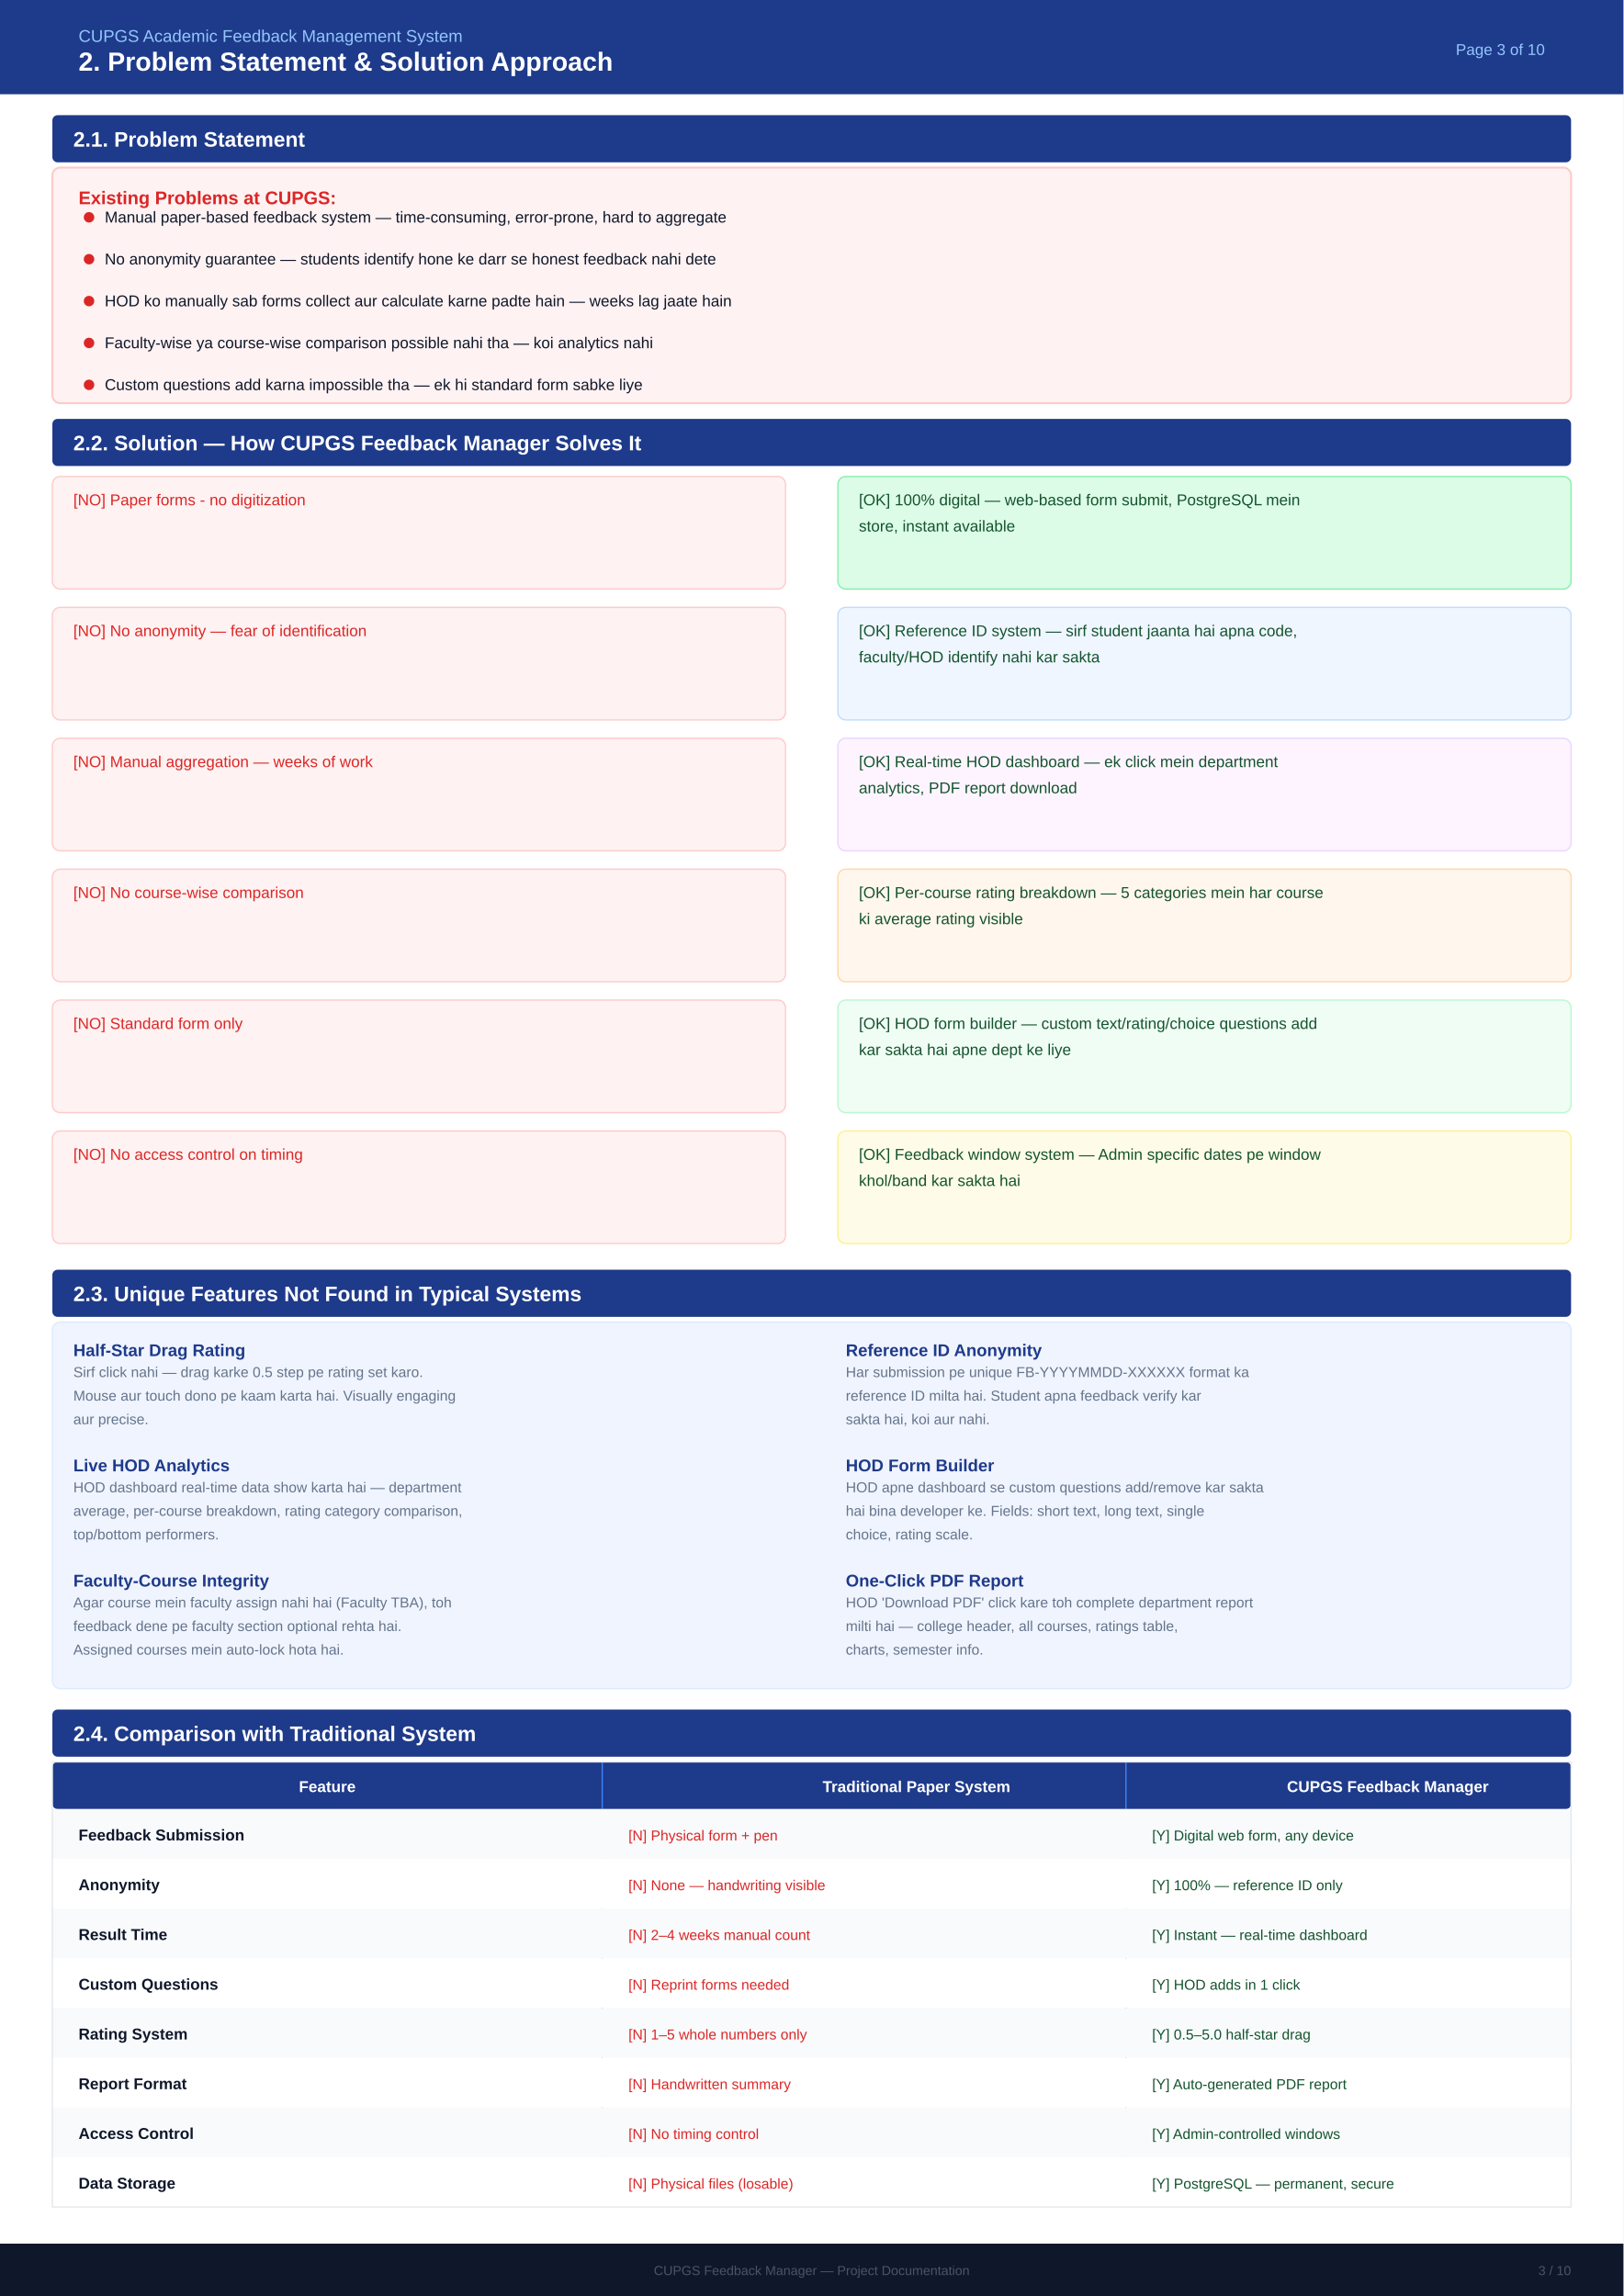
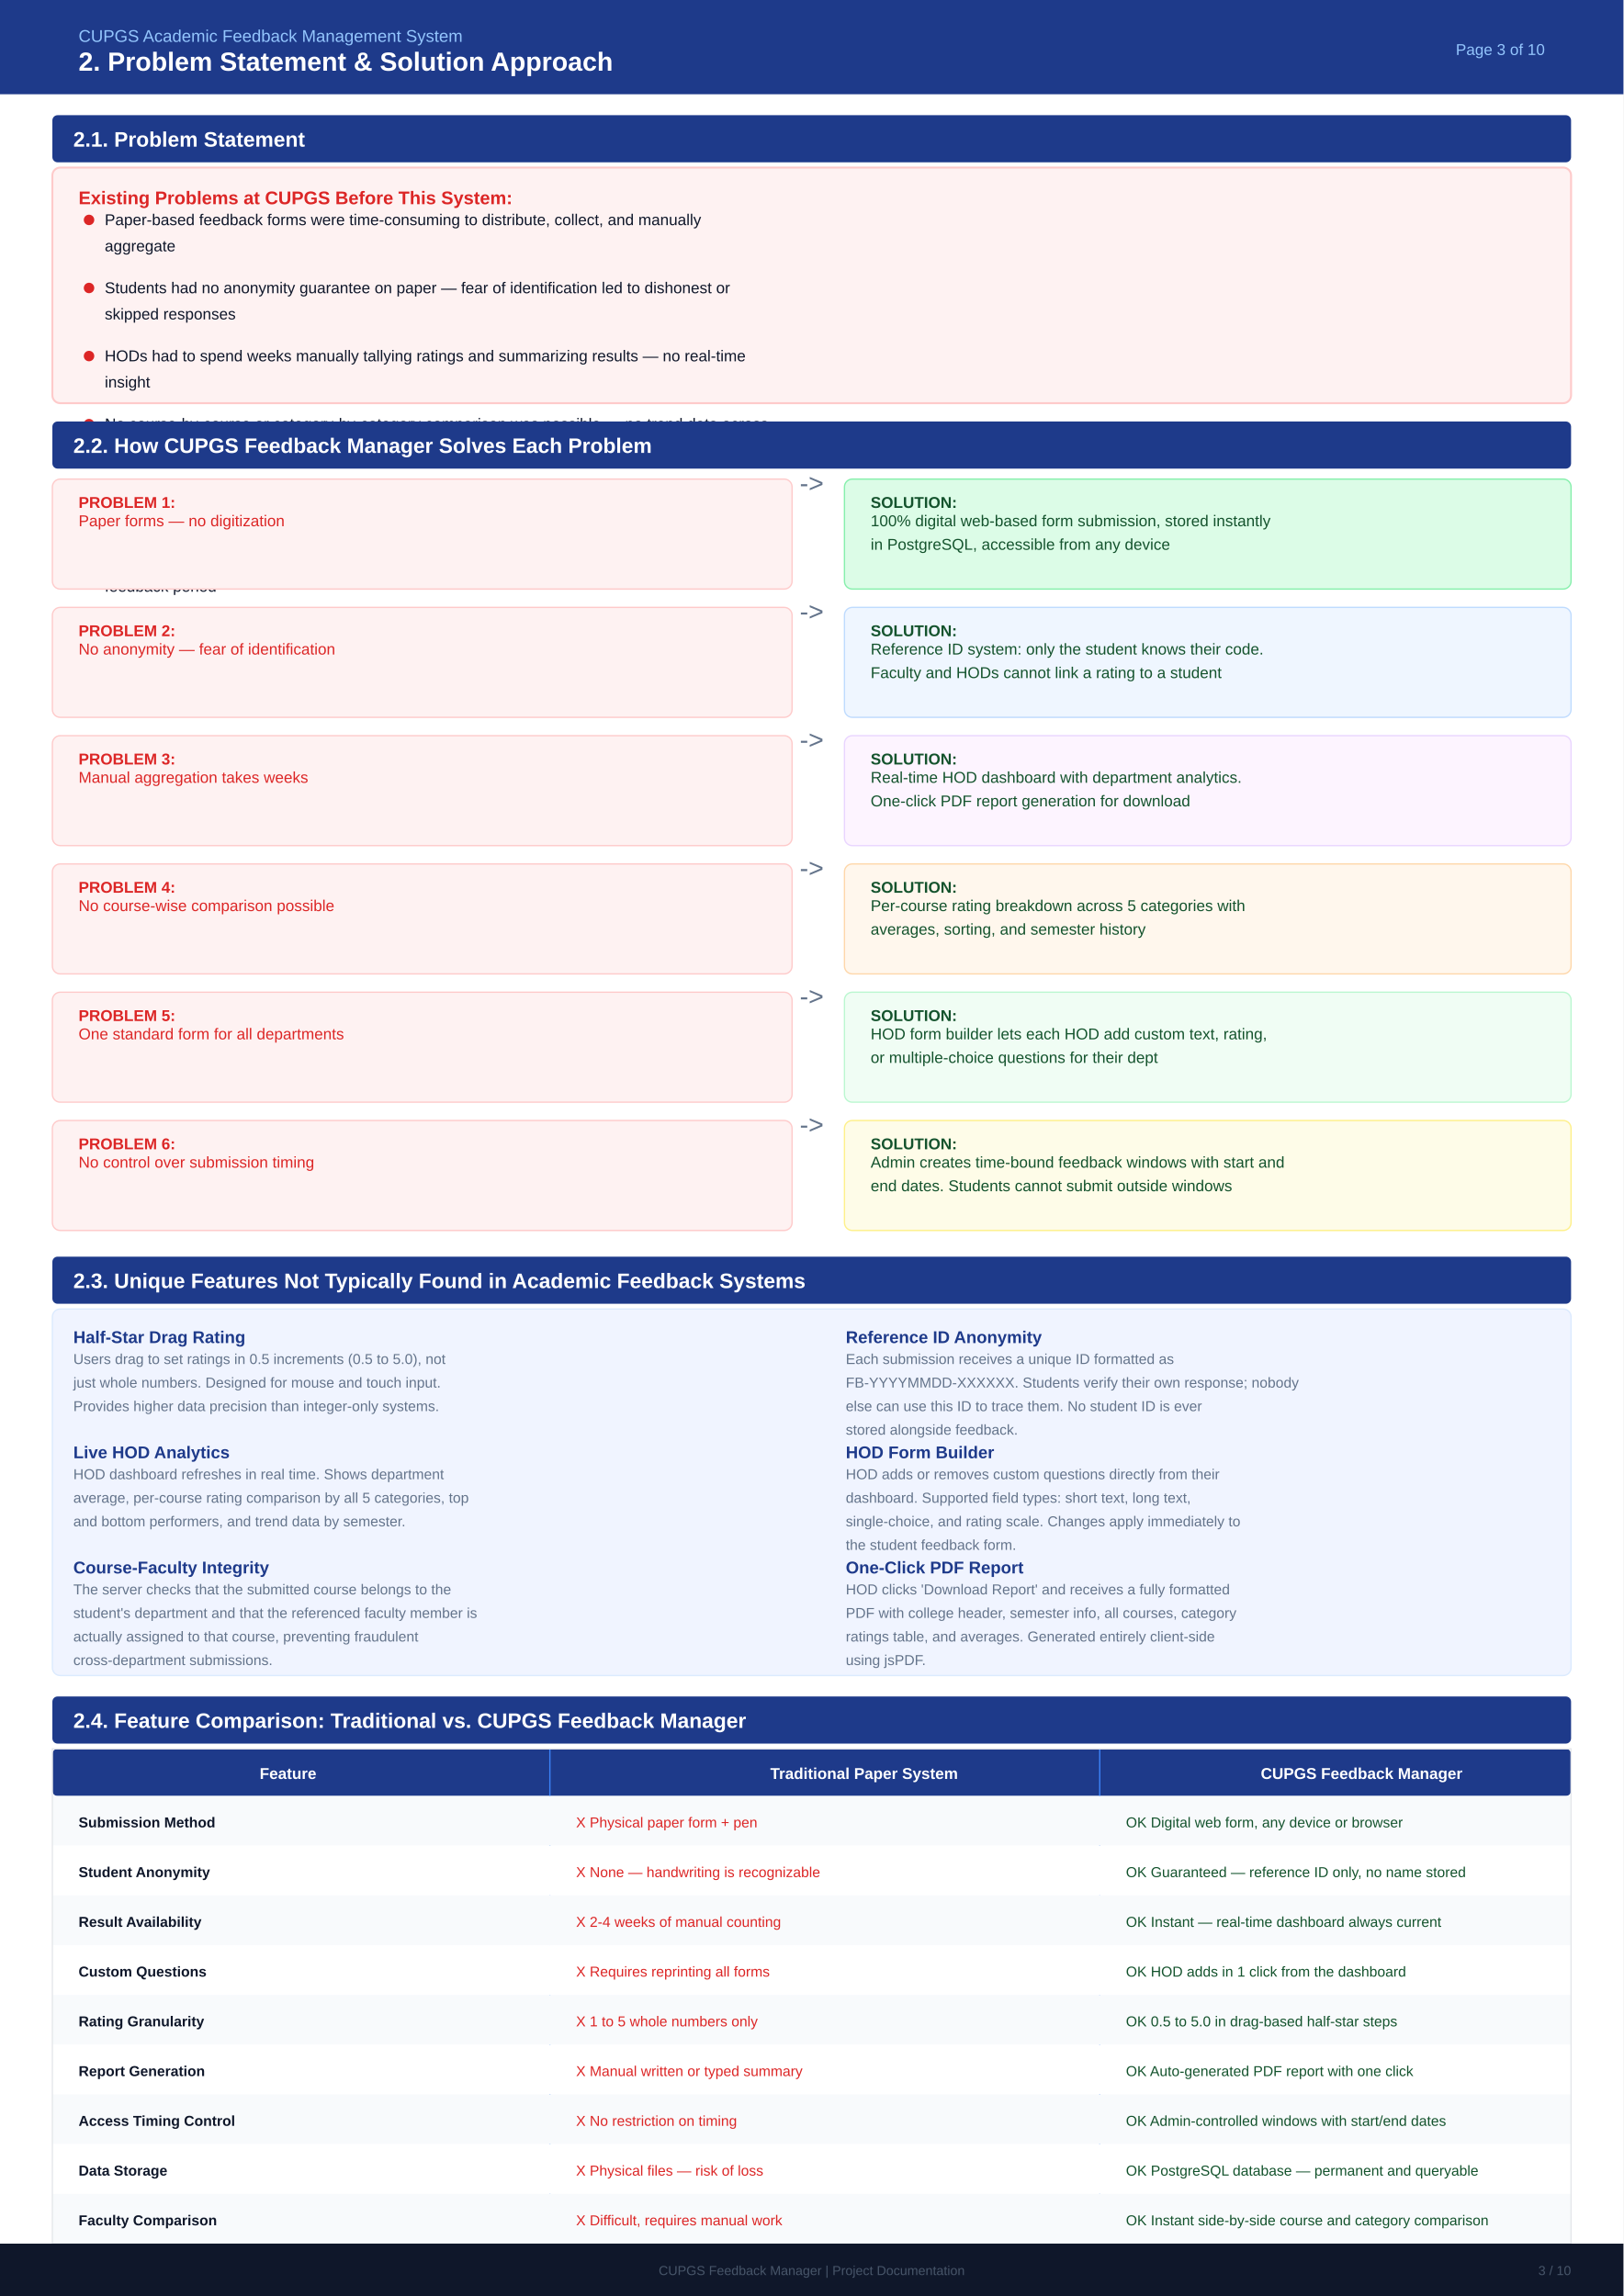
<svg xmlns="http://www.w3.org/2000/svg" width="1240" height="1754" viewBox="0 0 1240 1754" font-family="Arial,Helvetica,sans-serif">
  <rect width="1240" height="1754" fill="white" />
  <rect x="0" y="0" width="1240" height="72" fill="#1e3a8a" />
  <text x="60" y="32" font-size="13" fill="#93c5fd">CUPGS Academic Feedback Management System</text>
  <text x="60" y="54" font-size="20" font-weight="800" fill="white">2. Problem Statement &amp; Solution Approach</text>
  <text x="1180" y="42" text-anchor="end" font-size="12" fill="#93c5fd">Page 3 of 10</text>
  <rect x="40" y="88" width="1160" height="36" rx="4" fill="#1e3a8a" />
  <text x="56" y="112" font-size="16" font-weight="800" fill="white">2.1. Problem Statement</text>
  <rect x="40" y="128" width="1160" height="180" rx="6" fill="#fef2f2" stroke="#fecaca" stroke-width="1.5" />
-   <text x="60" y="156" font-size="14" font-weight="800" fill="#dc2626">Existing Problems at CUPGS:</text>
-   <circle cx="68" cy="166" r="4" fill="#dc2626" />
-   <text x="80" y="170" font-size="12" fill="#0f172a">Manual paper-based feedback system — time-consuming, error-prone, hard to aggregate</text>
-   <circle cx="68" cy="198" r="4" fill="#dc2626" />
-   <text x="80" y="202" font-size="12" fill="#0f172a">No anonymity guarantee — students identify hone ke darr se honest feedback nahi dete</text>
-   <circle cx="68" cy="230" r="4" fill="#dc2626" />
-   <text x="80" y="234" font-size="12" fill="#0f172a">HOD ko manually sab forms collect aur calculate karne padte hain — weeks lag jaate hain</text>
-   <circle cx="68" cy="262" r="4" fill="#dc2626" />
-   <text x="80" y="266" font-size="12" fill="#0f172a">Faculty-wise ya course-wise comparison possible nahi tha — koi analytics nahi</text>
-   <circle cx="68" cy="294" r="4" fill="#dc2626" />
-   <text x="80" y="298" font-size="12" fill="#0f172a">Custom questions add karna impossible tha — ek hi standard form sabke liye</text>
-   <circle cx="68" cy="326" r="4" fill="#dc2626" />
-   <text x="80" y="330" font-size="12" fill="#0f172a">Feedback window control nahi tha — koi bhi kabhi bhi feedback de sakta tha</text>
-   <rect x="40" y="320" width="1160" height="36" rx="4" fill="#1e3a8a" />
-   <text x="56" y="344" font-size="16" font-weight="800" fill="white">2.2. Solution — How CUPGS Feedback Manager Solves It</text>
-   <rect x="40" y="364" width="560" height="86" rx="6" fill="#fef2f2" stroke="#fecaca" stroke-width="1" />
-   <text x="56" y="386" font-size="12" fill="#dc2626">[NO] Paper forms - no digitization</text>
-   <rect x="640" y="364" width="560" height="86" rx="6" fill="#dcfce7" stroke="#86efac" stroke-width="1" />
-   <text x="656" y="386" font-size="12" fill="#14532d">[OK] 100% digital — web-based form submit, PostgreSQL mein</text>
-   <text x="656" y="406" font-size="12" fill="#14532d">store, instant available</text>
-   <text x="620" y="410" text-anchor="middle" font-size="20" />
-   <rect x="40" y="464" width="560" height="86" rx="6" fill="#fef2f2" stroke="#fecaca" stroke-width="1" />
-   <text x="56" y="486" font-size="12" fill="#dc2626">[NO] No anonymity — fear of identification</text>
-   <rect x="640" y="464" width="560" height="86" rx="6" fill="#eff6ff" stroke="#bfdbfe" stroke-width="1" />
-   <text x="656" y="486" font-size="12" fill="#14532d">[OK] Reference ID system — sirf student jaanta hai apna code,</text>
-   <text x="656" y="506" font-size="12" fill="#14532d">faculty/HOD identify nahi kar sakta</text>
-   <text x="620" y="510" text-anchor="middle" font-size="20" />
-   <rect x="40" y="564" width="560" height="86" rx="6" fill="#fef2f2" stroke="#fecaca" stroke-width="1" />
-   <text x="56" y="586" font-size="12" fill="#dc2626">[NO] Manual aggregation — weeks of work</text>
-   <rect x="640" y="564" width="560" height="86" rx="6" fill="#fdf4ff" stroke="#e9d5ff" stroke-width="1" />
-   <text x="656" y="586" font-size="12" fill="#14532d">[OK] Real-time HOD dashboard — ek click mein department</text>
-   <text x="656" y="606" font-size="12" fill="#14532d">analytics, PDF report download</text>
-   <text x="620" y="610" text-anchor="middle" font-size="20" />
-   <rect x="40" y="664" width="560" height="86" rx="6" fill="#fef2f2" stroke="#fecaca" stroke-width="1" />
-   <text x="56" y="686" font-size="12" fill="#dc2626">[NO] No course-wise comparison</text>
-   <rect x="640" y="664" width="560" height="86" rx="6" fill="#fff7ed" stroke="#fed7aa" stroke-width="1" />
-   <text x="656" y="686" font-size="12" fill="#14532d">[OK] Per-course rating breakdown — 5 categories mein har course</text>
-   <text x="656" y="706" font-size="12" fill="#14532d">ki average rating visible</text>
-   <text x="620" y="710" text-anchor="middle" font-size="20" />
-   <rect x="40" y="764" width="560" height="86" rx="6" fill="#fef2f2" stroke="#fecaca" stroke-width="1" />
-   <text x="56" y="786" font-size="12" fill="#dc2626">[NO] Standard form only</text>
-   <rect x="640" y="764" width="560" height="86" rx="6" fill="#f0fdf4" stroke="#bbf7d0" stroke-width="1" />
-   <text x="656" y="786" font-size="12" fill="#14532d">[OK] HOD form builder — custom text/rating/choice questions add</text>
-   <text x="656" y="806" font-size="12" fill="#14532d">kar sakta hai apne dept ke liye</text>
-   <text x="620" y="810" text-anchor="middle" font-size="20" />
-   <rect x="40" y="864" width="560" height="86" rx="6" fill="#fef2f2" stroke="#fecaca" stroke-width="1" />
-   <text x="56" y="886" font-size="12" fill="#dc2626">[NO] No access control on timing</text>
-   <rect x="640" y="864" width="560" height="86" rx="6" fill="#fefce8" stroke="#fef08a" stroke-width="1" />
-   <text x="656" y="886" font-size="12" fill="#14532d">[OK] Feedback window system — Admin specific dates pe window</text>
-   <text x="656" y="906" font-size="12" fill="#14532d">khol/band kar sakta hai</text>
-   <text x="620" y="910" text-anchor="middle" font-size="20" />
-   <rect x="40" y="970" width="1160" height="36" rx="4" fill="#1e3a8a" />
-   <text x="56" y="994" font-size="16" font-weight="800" fill="white">2.3. Unique Features Not Found in Typical Systems</text>
-   <rect x="40" y="1010" width="1160" height="280" rx="6" fill="#f0f4ff" stroke="#dbeafe" stroke-width="1" />
-   <text x="56" y="1036" font-size="13" font-weight="700" fill="#1e3a8a"> Half-Star Drag Rating</text>
-   <text x="56" y="1052" font-size="11" fill="#64748b">Sirf click nahi — drag karke 0.5 step pe rating set karo.</text>
-   <text x="56" y="1070" font-size="11" fill="#64748b">Mouse aur touch dono pe kaam karta hai. Visually engaging</text>
-   <text x="56" y="1088" font-size="11" fill="#64748b">aur precise.</text>
-   <text x="646" y="1036" font-size="13" font-weight="700" fill="#1e3a8a"> Reference ID Anonymity</text>
-   <text x="646" y="1052" font-size="11" fill="#64748b">Har submission pe unique FB-YYYYMMDD-XXXXXX format ka</text>
-   <text x="646" y="1070" font-size="11" fill="#64748b">reference ID milta hai. Student apna feedback verify kar</text>
-   <text x="646" y="1088" font-size="11" fill="#64748b">sakta hai, koi aur nahi.</text>
-   <text x="56" y="1124" font-size="13" font-weight="700" fill="#1e3a8a"> Live HOD Analytics</text>
-   <text x="56" y="1140" font-size="11" fill="#64748b">HOD dashboard real-time data show karta hai — department</text>
-   <text x="56" y="1158" font-size="11" fill="#64748b">average, per-course breakdown, rating category comparison,</text>
-   <text x="56" y="1176" font-size="11" fill="#64748b">top/bottom performers.</text>
-   <text x="646" y="1124" font-size="13" font-weight="700" fill="#1e3a8a"> HOD Form Builder</text>
-   <text x="646" y="1140" font-size="11" fill="#64748b">HOD apne dashboard se custom questions add/remove kar sakta</text>
-   <text x="646" y="1158" font-size="11" fill="#64748b">hai bina developer ke. Fields: short text, long text, single</text>
-   <text x="646" y="1176" font-size="11" fill="#64748b">choice, rating scale.</text>
-   <text x="56" y="1212" font-size="13" font-weight="700" fill="#1e3a8a"> Faculty-Course Integrity</text>
-   <text x="56" y="1228" font-size="11" fill="#64748b">Agar course mein faculty assign nahi hai (Faculty TBA), toh</text>
-   <text x="56" y="1246" font-size="11" fill="#64748b">feedback dene pe faculty section optional rehta hai.</text>
-   <text x="56" y="1264" font-size="11" fill="#64748b">Assigned courses mein auto-lock hota hai.</text>
-   <text x="646" y="1212" font-size="13" font-weight="700" fill="#1e3a8a"> One-Click PDF Report</text>
-   <text x="646" y="1228" font-size="11" fill="#64748b">HOD 'Download PDF' click kare toh complete department report</text>
-   <text x="646" y="1246" font-size="11" fill="#64748b">milti hai — college header, all courses, ratings table,</text>
-   <text x="646" y="1264" font-size="11" fill="#64748b">charts, semester info.</text>
-   <rect x="40" y="1306" width="1160" height="36" rx="4" fill="#1e3a8a" />
-   <text x="56" y="1330" font-size="16" font-weight="800" fill="white">2.4. Comparison with Traditional System</text>
-   <rect x="40" y="1346" width="1160" height="36" rx="4" fill="#1e3a8a" />
-   <text x="250" y="1369" text-anchor="middle" font-size="12" font-weight="700" fill="white">Feature</text>
-   <text x="700" y="1369" text-anchor="middle" font-size="12" font-weight="700" fill="white">Traditional Paper System</text>
-   <text x="1060" y="1369" text-anchor="middle" font-size="12" font-weight="700" fill="white">CUPGS Feedback Manager</text>
-   <line x1="460" y1="1346" x2="460" y2="1686" stroke="#3b82f6" stroke-width="1" />
-   <line x1="860" y1="1346" x2="860" y2="1686" stroke="#3b82f6" stroke-width="1" />
-   <rect x="40" y="1382" width="1160" height="38" fill="#f8fafc" />
-   <text x="60" y="1406" font-size="12" font-weight="600" fill="#0f172a">Feedback Submission</text>
-   <text x="480" y="1406" font-size="11" fill="#dc2626">[N] Physical form + pen</text>
-   <text x="880" y="1406" font-size="11" fill="#14532d">[Y] Digital web form, any device</text>
-   <rect x="40" y="1420" width="1160" height="38" fill="white" />
-   <text x="60" y="1444" font-size="12" font-weight="600" fill="#0f172a">Anonymity</text>
-   <text x="480" y="1444" font-size="11" fill="#dc2626">[N] None — handwriting visible</text>
-   <text x="880" y="1444" font-size="11" fill="#14532d">[Y] 100% — reference ID only</text>
-   <rect x="40" y="1458" width="1160" height="38" fill="#f8fafc" />
-   <text x="60" y="1482" font-size="12" font-weight="600" fill="#0f172a">Result Time</text>
-   <text x="480" y="1482" font-size="11" fill="#dc2626">[N] 2–4 weeks manual count</text>
-   <text x="880" y="1482" font-size="11" fill="#14532d">[Y] Instant — real-time dashboard</text>
-   <rect x="40" y="1496" width="1160" height="38" fill="white" />
-   <text x="60" y="1520" font-size="12" font-weight="600" fill="#0f172a">Custom Questions</text>
-   <text x="480" y="1520" font-size="11" fill="#dc2626">[N] Reprint forms needed</text>
-   <text x="880" y="1520" font-size="11" fill="#14532d">[Y] HOD adds in 1 click</text>
-   <rect x="40" y="1534" width="1160" height="38" fill="#f8fafc" />
-   <text x="60" y="1558" font-size="12" font-weight="600" fill="#0f172a">Rating System</text>
-   <text x="480" y="1558" font-size="11" fill="#dc2626">[N] 1–5 whole numbers only</text>
-   <text x="880" y="1558" font-size="11" fill="#14532d">[Y] 0.5–5.0 half-star drag</text>
-   <rect x="40" y="1572" width="1160" height="38" fill="white" />
-   <text x="60" y="1596" font-size="12" font-weight="600" fill="#0f172a">Report Format</text>
-   <text x="480" y="1596" font-size="11" fill="#dc2626">[N] Handwritten summary</text>
-   <text x="880" y="1596" font-size="11" fill="#14532d">[Y] Auto-generated PDF report</text>
-   <rect x="40" y="1610" width="1160" height="38" fill="#f8fafc" />
-   <text x="60" y="1634" font-size="12" font-weight="600" fill="#0f172a">Access Control</text>
-   <text x="480" y="1634" font-size="11" fill="#dc2626">[N] No timing control</text>
-   <text x="880" y="1634" font-size="11" fill="#14532d">[Y] Admin-controlled windows</text>
-   <rect x="40" y="1648" width="1160" height="38" fill="white" />
-   <text x="60" y="1672" font-size="12" font-weight="600" fill="#0f172a">Data Storage</text>
-   <text x="480" y="1672" font-size="11" fill="#dc2626">[N] Physical files (losable)</text>
-   <text x="880" y="1672" font-size="11" fill="#14532d">[Y] PostgreSQL — permanent, secure</text>
-   <rect x="40" y="1346" width="1160" height="340" rx="0" fill="none" stroke="#e5e7eb" stroke-width="1" />
+   <text x="60" y="156" font-size="14" font-weight="800" fill="#dc2626">Existing Problems at CUPGS Before This System:</text>
+   <circle cx="68" cy="168" r="4" fill="#dc2626" />
+   <text x="80" y="172" font-size="12" fill="#0f172a">Paper-based feedback forms were time-consuming to distribute, collect, and manually</text>
+   <text x="80" y="192" font-size="12" fill="#0f172a">aggregate</text>
+   <circle cx="68" cy="220" r="4" fill="#dc2626" />
+   <text x="80" y="224" font-size="12" fill="#0f172a">Students had no anonymity guarantee on paper — fear of identification led to dishonest or</text>
+   <text x="80" y="244" font-size="12" fill="#0f172a">skipped responses</text>
+   <circle cx="68" cy="272" r="4" fill="#dc2626" />
+   <text x="80" y="276" font-size="12" fill="#0f172a">HODs had to spend weeks manually tallying ratings and summarizing results — no real-time</text>
+   <text x="80" y="296" font-size="12" fill="#0f172a">insight</text>
+   <circle cx="68" cy="324" r="4" fill="#dc2626" />
+   <text x="80" y="328" font-size="12" fill="#0f172a">No course-by-course or category-by-category comparison was possible — no trend data across</text>
+   <text x="80" y="348" font-size="12" fill="#0f172a">semesters</text>
+   <circle cx="68" cy="376" r="4" fill="#dc2626" />
+   <text x="80" y="380" font-size="12" fill="#0f172a">One standardized form for all departments — HODs could not add department-specific custom</text>
+   <text x="80" y="400" font-size="12" fill="#0f172a">questions</text>
+   <circle cx="68" cy="428" r="4" fill="#dc2626" />
+   <text x="80" y="432" font-size="12" fill="#0f172a">No control over when feedback could be submitted — open to abuse outside the intended</text>
+   <text x="80" y="452" font-size="12" fill="#0f172a">feedback period</text>
+   <rect x="40" y="322" width="1160" height="36" rx="4" fill="#1e3a8a" />
+   <text x="56" y="346" font-size="16" font-weight="800" fill="white">2.2. How CUPGS Feedback Manager Solves Each Problem</text>
+   <rect x="40" y="366" width="565" height="84" rx="6" fill="#fef2f2" stroke="#fecaca" stroke-width="1" />
+   <text x="60" y="388" font-size="12" font-weight="700" fill="#dc2626">PROBLEM 1:</text>
+   <text x="60" y="402" font-size="12" fill="#dc2626">Paper forms — no digitization</text>
+   <text x="620" y="376" text-anchor="middle" font-size="20" fill="#64748b">-&gt;</text>
+   <rect x="645" y="366" width="555" height="84" rx="6" fill="#dcfce7" stroke="#86efac" stroke-width="1" />
+   <text x="665" y="388" font-size="12" font-weight="700" fill="#14532d">SOLUTION:</text>
+   <text x="665" y="402" font-size="12" fill="#14532d">100% digital web-based form submission, stored instantly</text>
+   <text x="665" y="420" font-size="12" fill="#14532d">in PostgreSQL, accessible from any device</text>
+   <rect x="40" y="464" width="565" height="84" rx="6" fill="#fef2f2" stroke="#fecaca" stroke-width="1" />
+   <text x="60" y="486" font-size="12" font-weight="700" fill="#dc2626">PROBLEM 2:</text>
+   <text x="60" y="500" font-size="12" fill="#dc2626">No anonymity — fear of identification</text>
+   <text x="620" y="474" text-anchor="middle" font-size="20" fill="#64748b">-&gt;</text>
+   <rect x="645" y="464" width="555" height="84" rx="6" fill="#eff6ff" stroke="#bfdbfe" stroke-width="1" />
+   <text x="665" y="486" font-size="12" font-weight="700" fill="#14532d">SOLUTION:</text>
+   <text x="665" y="500" font-size="12" fill="#14532d">Reference ID system: only the student knows their code.</text>
+   <text x="665" y="518" font-size="12" fill="#14532d">Faculty and HODs cannot link a rating to a student</text>
+   <rect x="40" y="562" width="565" height="84" rx="6" fill="#fef2f2" stroke="#fecaca" stroke-width="1" />
+   <text x="60" y="584" font-size="12" font-weight="700" fill="#dc2626">PROBLEM 3:</text>
+   <text x="60" y="598" font-size="12" fill="#dc2626">Manual aggregation takes weeks</text>
+   <text x="620" y="572" text-anchor="middle" font-size="20" fill="#64748b">-&gt;</text>
+   <rect x="645" y="562" width="555" height="84" rx="6" fill="#fdf4ff" stroke="#e9d5ff" stroke-width="1" />
+   <text x="665" y="584" font-size="12" font-weight="700" fill="#14532d">SOLUTION:</text>
+   <text x="665" y="598" font-size="12" fill="#14532d">Real-time HOD dashboard with department analytics.</text>
+   <text x="665" y="616" font-size="12" fill="#14532d">One-click PDF report generation for download</text>
+   <rect x="40" y="660" width="565" height="84" rx="6" fill="#fef2f2" stroke="#fecaca" stroke-width="1" />
+   <text x="60" y="682" font-size="12" font-weight="700" fill="#dc2626">PROBLEM 4:</text>
+   <text x="60" y="696" font-size="12" fill="#dc2626">No course-wise comparison possible</text>
+   <text x="620" y="670" text-anchor="middle" font-size="20" fill="#64748b">-&gt;</text>
+   <rect x="645" y="660" width="555" height="84" rx="6" fill="#fff7ed" stroke="#fed7aa" stroke-width="1" />
+   <text x="665" y="682" font-size="12" font-weight="700" fill="#14532d">SOLUTION:</text>
+   <text x="665" y="696" font-size="12" fill="#14532d">Per-course rating breakdown across 5 categories with</text>
+   <text x="665" y="714" font-size="12" fill="#14532d">averages, sorting, and semester history</text>
+   <rect x="40" y="758" width="565" height="84" rx="6" fill="#fef2f2" stroke="#fecaca" stroke-width="1" />
+   <text x="60" y="780" font-size="12" font-weight="700" fill="#dc2626">PROBLEM 5:</text>
+   <text x="60" y="794" font-size="12" fill="#dc2626">One standard form for all departments</text>
+   <text x="620" y="768" text-anchor="middle" font-size="20" fill="#64748b">-&gt;</text>
+   <rect x="645" y="758" width="555" height="84" rx="6" fill="#f0fdf4" stroke="#bbf7d0" stroke-width="1" />
+   <text x="665" y="780" font-size="12" font-weight="700" fill="#14532d">SOLUTION:</text>
+   <text x="665" y="794" font-size="12" fill="#14532d">HOD form builder lets each HOD add custom text, rating,</text>
+   <text x="665" y="812" font-size="12" fill="#14532d">or multiple-choice questions for their dept</text>
+   <rect x="40" y="856" width="565" height="84" rx="6" fill="#fef2f2" stroke="#fecaca" stroke-width="1" />
+   <text x="60" y="878" font-size="12" font-weight="700" fill="#dc2626">PROBLEM 6:</text>
+   <text x="60" y="892" font-size="12" fill="#dc2626">No control over submission timing</text>
+   <text x="620" y="866" text-anchor="middle" font-size="20" fill="#64748b">-&gt;</text>
+   <rect x="645" y="856" width="555" height="84" rx="6" fill="#fefce8" stroke="#fef08a" stroke-width="1" />
+   <text x="665" y="878" font-size="12" font-weight="700" fill="#14532d">SOLUTION:</text>
+   <text x="665" y="892" font-size="12" fill="#14532d">Admin creates time-bound feedback windows with start and</text>
+   <text x="665" y="910" font-size="12" fill="#14532d">end dates. Students cannot submit outside windows</text>
+   <rect x="40" y="960" width="1160" height="36" rx="4" fill="#1e3a8a" />
+   <text x="56" y="984" font-size="16" font-weight="800" fill="white">2.3. Unique Features Not Typically Found in Academic Feedback Systems</text>
+   <rect x="40" y="1000" width="1160" height="280" rx="6" fill="#f0f4ff" stroke="#dbeafe" stroke-width="1" />
+   <text x="56" y="1026" font-size="13" font-weight="700" fill="#1e3a8a">Half-Star Drag Rating</text>
+   <text x="56" y="1042" font-size="11" fill="#64748b">Users drag to set ratings in 0.5 increments (0.5 to 5.0), not</text>
+   <text x="56" y="1060" font-size="11" fill="#64748b">just whole numbers. Designed for mouse and touch input.</text>
+   <text x="56" y="1078" font-size="11" fill="#64748b">Provides higher data precision than integer-only systems.</text>
+   <text x="646" y="1026" font-size="13" font-weight="700" fill="#1e3a8a">Reference ID Anonymity</text>
+   <text x="646" y="1042" font-size="11" fill="#64748b">Each submission receives a unique ID formatted as</text>
+   <text x="646" y="1060" font-size="11" fill="#64748b">FB-YYYYMMDD-XXXXXX. Students verify their own response; nobody</text>
+   <text x="646" y="1078" font-size="11" fill="#64748b">else can use this ID to trace them. No student ID is ever</text>
+   <text x="646" y="1096" font-size="11" fill="#64748b">stored alongside feedback.</text>
+   <text x="56" y="1114" font-size="13" font-weight="700" fill="#1e3a8a">Live HOD Analytics</text>
+   <text x="56" y="1130" font-size="11" fill="#64748b">HOD dashboard refreshes in real time. Shows department</text>
+   <text x="56" y="1148" font-size="11" fill="#64748b">average, per-course rating comparison by all 5 categories, top</text>
+   <text x="56" y="1166" font-size="11" fill="#64748b">and bottom performers, and trend data by semester.</text>
+   <text x="646" y="1114" font-size="13" font-weight="700" fill="#1e3a8a">HOD Form Builder</text>
+   <text x="646" y="1130" font-size="11" fill="#64748b">HOD adds or removes custom questions directly from their</text>
+   <text x="646" y="1148" font-size="11" fill="#64748b">dashboard. Supported field types: short text, long text,</text>
+   <text x="646" y="1166" font-size="11" fill="#64748b">single-choice, and rating scale. Changes apply immediately to</text>
+   <text x="646" y="1184" font-size="11" fill="#64748b">the student feedback form.</text>
+   <text x="56" y="1202" font-size="13" font-weight="700" fill="#1e3a8a">Course-Faculty Integrity</text>
+   <text x="56" y="1218" font-size="11" fill="#64748b">The server checks that the submitted course belongs to the</text>
+   <text x="56" y="1236" font-size="11" fill="#64748b">student's department and that the referenced faculty member is</text>
+   <text x="56" y="1254" font-size="11" fill="#64748b">actually assigned to that course, preventing fraudulent</text>
+   <text x="56" y="1272" font-size="11" fill="#64748b">cross-department submissions.</text>
+   <text x="646" y="1202" font-size="13" font-weight="700" fill="#1e3a8a">One-Click PDF Report</text>
+   <text x="646" y="1218" font-size="11" fill="#64748b">HOD clicks 'Download Report' and receives a fully formatted</text>
+   <text x="646" y="1236" font-size="11" fill="#64748b">PDF with college header, semester info, all courses, category</text>
+   <text x="646" y="1254" font-size="11" fill="#64748b">ratings table, and averages. Generated entirely client-side</text>
+   <text x="646" y="1272" font-size="11" fill="#64748b">using jsPDF.</text>
+   <rect x="40" y="1296" width="1160" height="36" rx="4" fill="#1e3a8a" />
+   <text x="56" y="1320" font-size="16" font-weight="800" fill="white">2.4. Feature Comparison: Traditional vs. CUPGS Feedback Manager</text>
+   <rect x="40" y="1336" width="1160" height="36" rx="4" fill="#1e3a8a" />
+   <text x="220" y="1359" text-anchor="middle" font-size="12" font-weight="700" fill="white">Feature</text>
+   <text x="660" y="1359" text-anchor="middle" font-size="12" font-weight="700" fill="white">Traditional Paper System</text>
+   <text x="1040" y="1359" text-anchor="middle" font-size="12" font-weight="700" fill="white">CUPGS Feedback Manager</text>
+   <line x1="420" y1="1336" x2="420" y2="1714" stroke="#3b82f6" stroke-width="1" />
+   <line x1="840" y1="1336" x2="840" y2="1714" stroke="#3b82f6" stroke-width="1" />
+   <rect x="40" y="1372" width="1160" height="38" fill="#f8fafc" />
+   <text x="60" y="1396" font-size="11" font-weight="600" fill="#0f172a">Submission Method</text>
+   <text x="440" y="1396" font-size="11" fill="#dc2626">X  Physical paper form + pen</text>
+   <text x="860" y="1396" font-size="11" fill="#14532d">OK  Digital web form, any device or browser</text>
+   <rect x="40" y="1410" width="1160" height="38" fill="white" />
+   <text x="60" y="1434" font-size="11" font-weight="600" fill="#0f172a">Student Anonymity</text>
+   <text x="440" y="1434" font-size="11" fill="#dc2626">X  None — handwriting is recognizable</text>
+   <text x="860" y="1434" font-size="11" fill="#14532d">OK  Guaranteed — reference ID only, no name stored</text>
+   <rect x="40" y="1448" width="1160" height="38" fill="#f8fafc" />
+   <text x="60" y="1472" font-size="11" font-weight="600" fill="#0f172a">Result Availability</text>
+   <text x="440" y="1472" font-size="11" fill="#dc2626">X  2-4 weeks of manual counting</text>
+   <text x="860" y="1472" font-size="11" fill="#14532d">OK  Instant — real-time dashboard always current</text>
+   <rect x="40" y="1486" width="1160" height="38" fill="white" />
+   <text x="60" y="1510" font-size="11" font-weight="600" fill="#0f172a">Custom Questions</text>
+   <text x="440" y="1510" font-size="11" fill="#dc2626">X  Requires reprinting all forms</text>
+   <text x="860" y="1510" font-size="11" fill="#14532d">OK  HOD adds in 1 click from the dashboard</text>
+   <rect x="40" y="1524" width="1160" height="38" fill="#f8fafc" />
+   <text x="60" y="1548" font-size="11" font-weight="600" fill="#0f172a">Rating Granularity</text>
+   <text x="440" y="1548" font-size="11" fill="#dc2626">X  1 to 5 whole numbers only</text>
+   <text x="860" y="1548" font-size="11" fill="#14532d">OK  0.5 to 5.0 in drag-based half-star steps</text>
+   <rect x="40" y="1562" width="1160" height="38" fill="white" />
+   <text x="60" y="1586" font-size="11" font-weight="600" fill="#0f172a">Report Generation</text>
+   <text x="440" y="1586" font-size="11" fill="#dc2626">X  Manual written or typed summary</text>
+   <text x="860" y="1586" font-size="11" fill="#14532d">OK  Auto-generated PDF report with one click</text>
+   <rect x="40" y="1600" width="1160" height="38" fill="#f8fafc" />
+   <text x="60" y="1624" font-size="11" font-weight="600" fill="#0f172a">Access Timing Control</text>
+   <text x="440" y="1624" font-size="11" fill="#dc2626">X  No restriction on timing</text>
+   <text x="860" y="1624" font-size="11" fill="#14532d">OK  Admin-controlled windows with start/end dates</text>
+   <rect x="40" y="1638" width="1160" height="38" fill="white" />
+   <text x="60" y="1662" font-size="11" font-weight="600" fill="#0f172a">Data Storage</text>
+   <text x="440" y="1662" font-size="11" fill="#dc2626">X  Physical files — risk of loss</text>
+   <text x="860" y="1662" font-size="11" fill="#14532d">OK  PostgreSQL database — permanent and queryable</text>
+   <rect x="40" y="1676" width="1160" height="38" fill="#f8fafc" />
+   <text x="60" y="1700" font-size="11" font-weight="600" fill="#0f172a">Faculty Comparison</text>
+   <text x="440" y="1700" font-size="11" fill="#dc2626">X  Difficult, requires manual work</text>
+   <text x="860" y="1700" font-size="11" fill="#14532d">OK  Instant side-by-side course and category comparison</text>
+   <rect x="40" y="1336" width="1160" height="378" fill="none" stroke="#e5e7eb" stroke-width="1" />
  <rect x="0" y="1714" width="1240" height="40" fill="#0f172a" />
-   <text x="620" y="1738" text-anchor="middle" font-size="10" fill="#475569">CUPGS Feedback Manager — Project Documentation</text>
+   <text x="620" y="1738" text-anchor="middle" font-size="10" fill="#475569">CUPGS Feedback Manager  |  Project Documentation</text>
  <text x="1200" y="1738" text-anchor="end" font-size="10" fill="#475569">3 / 10</text>
</svg>
